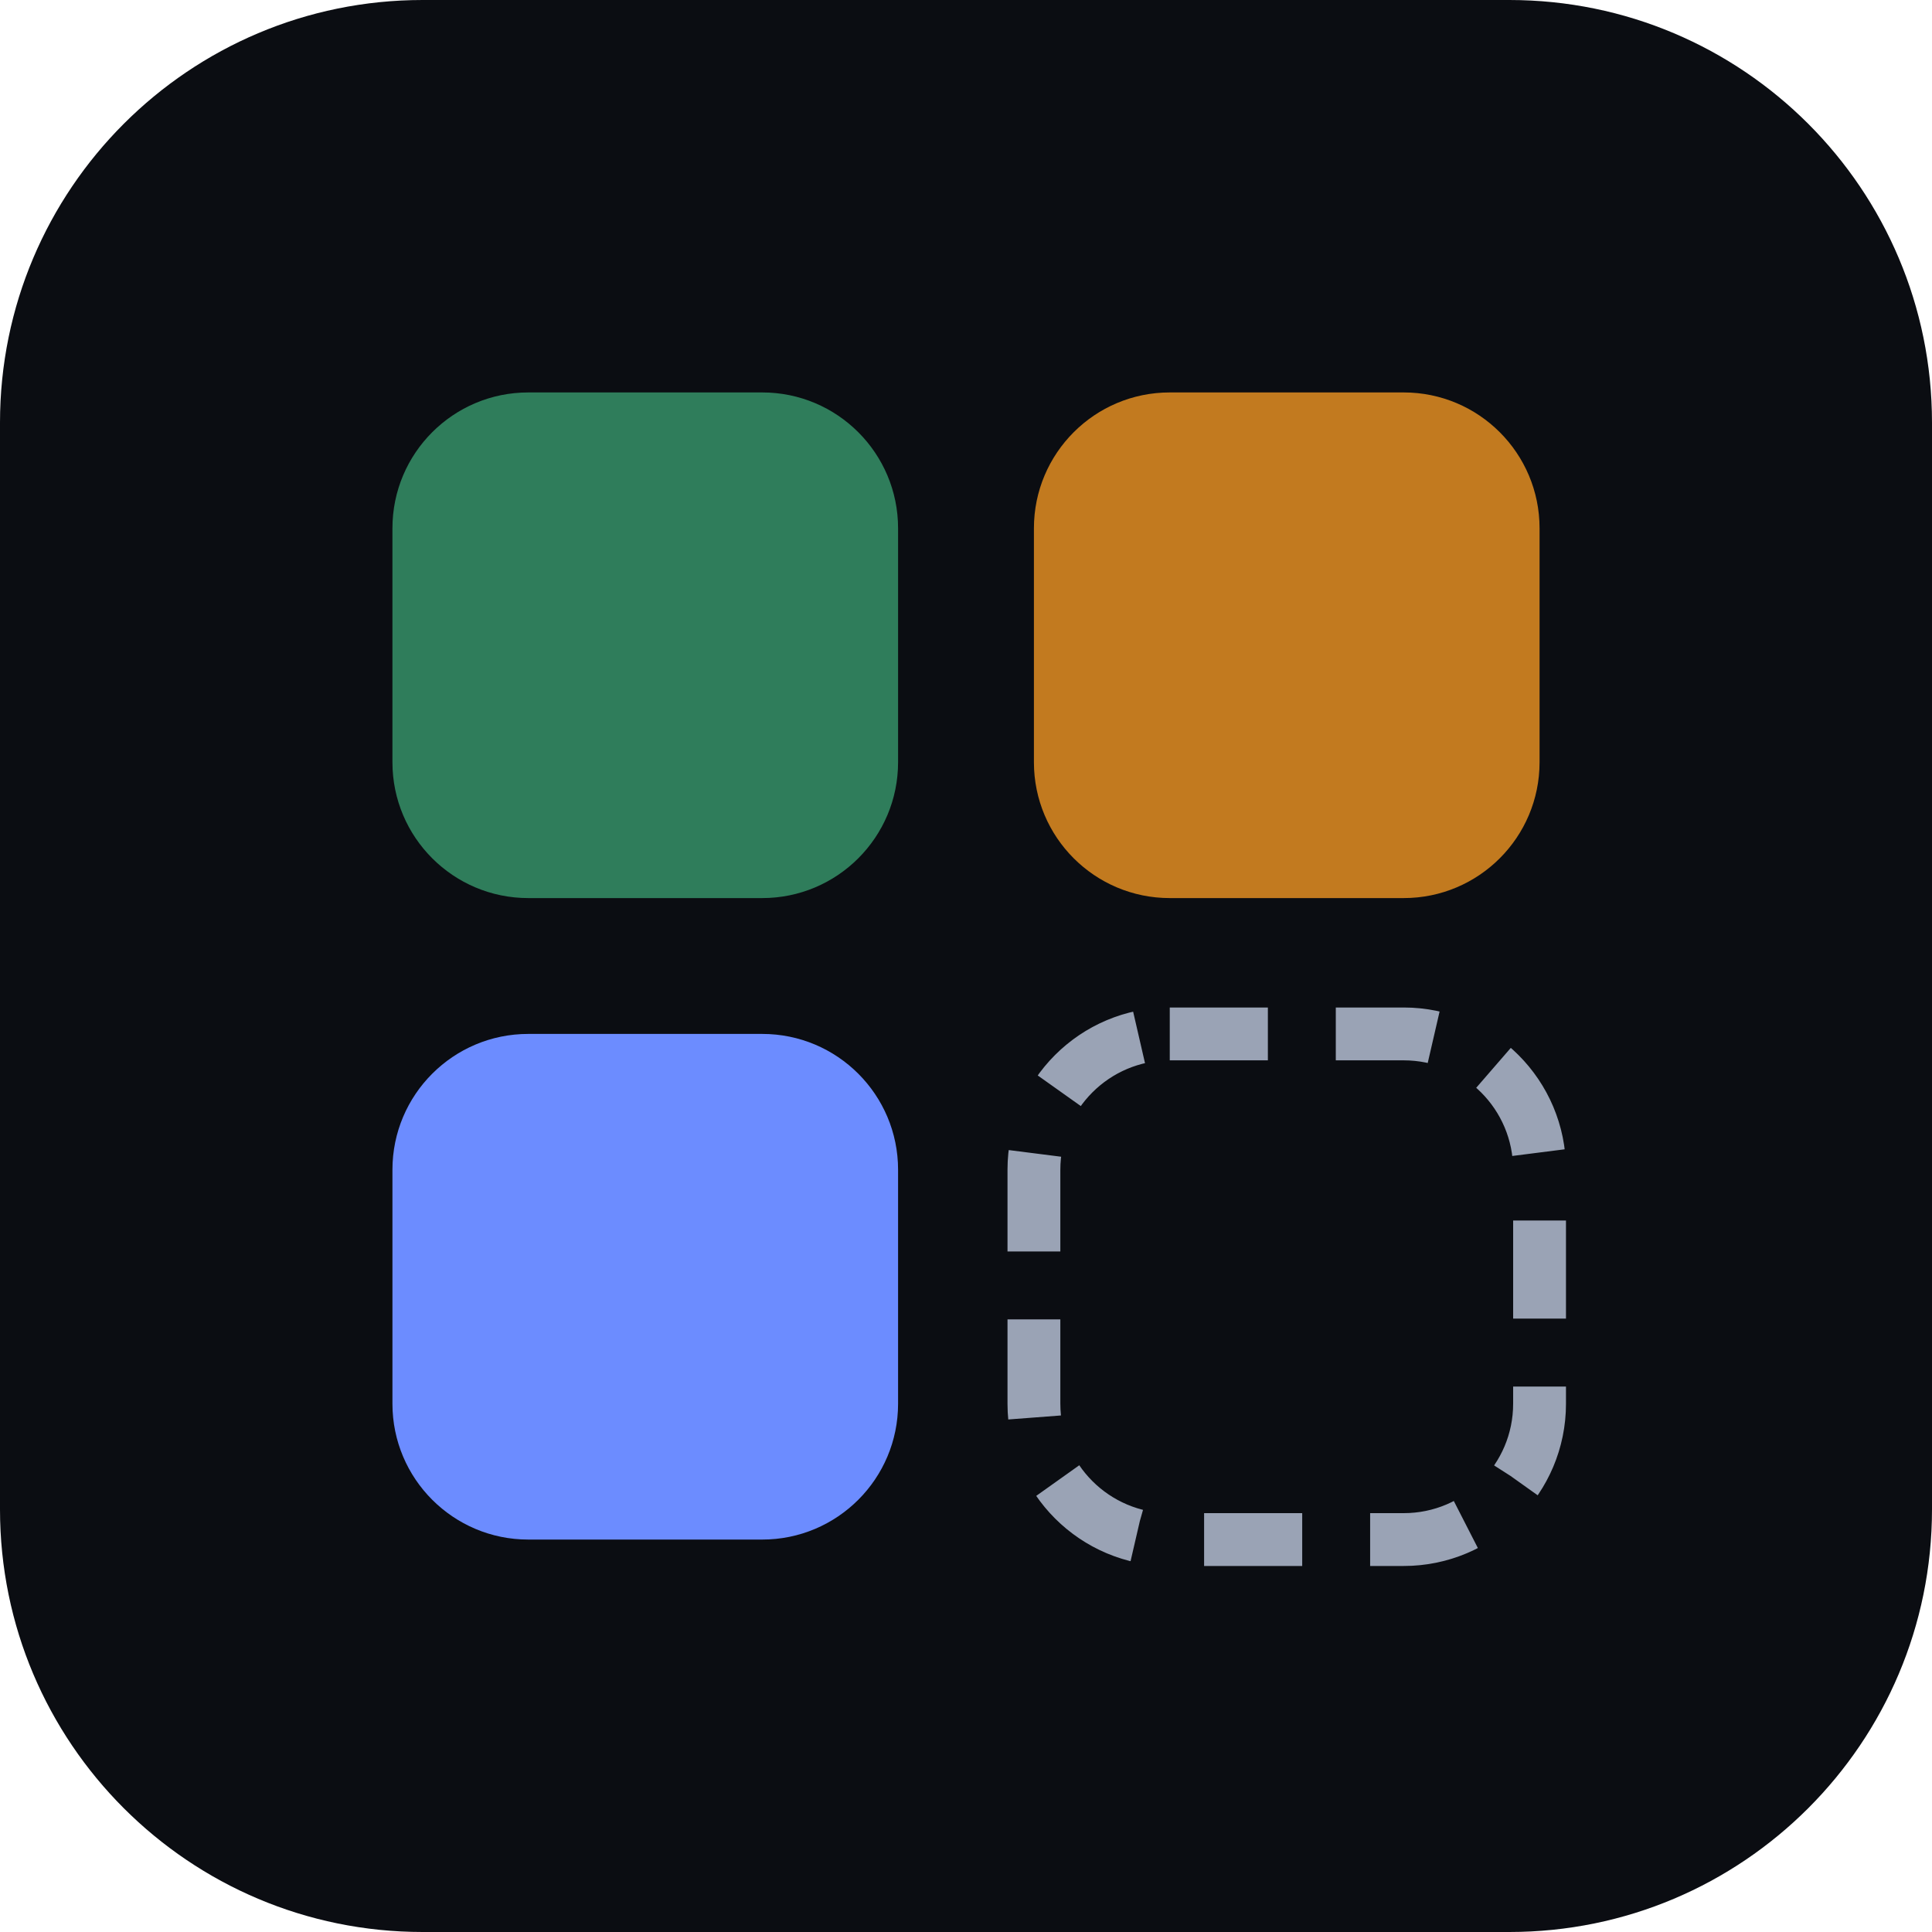
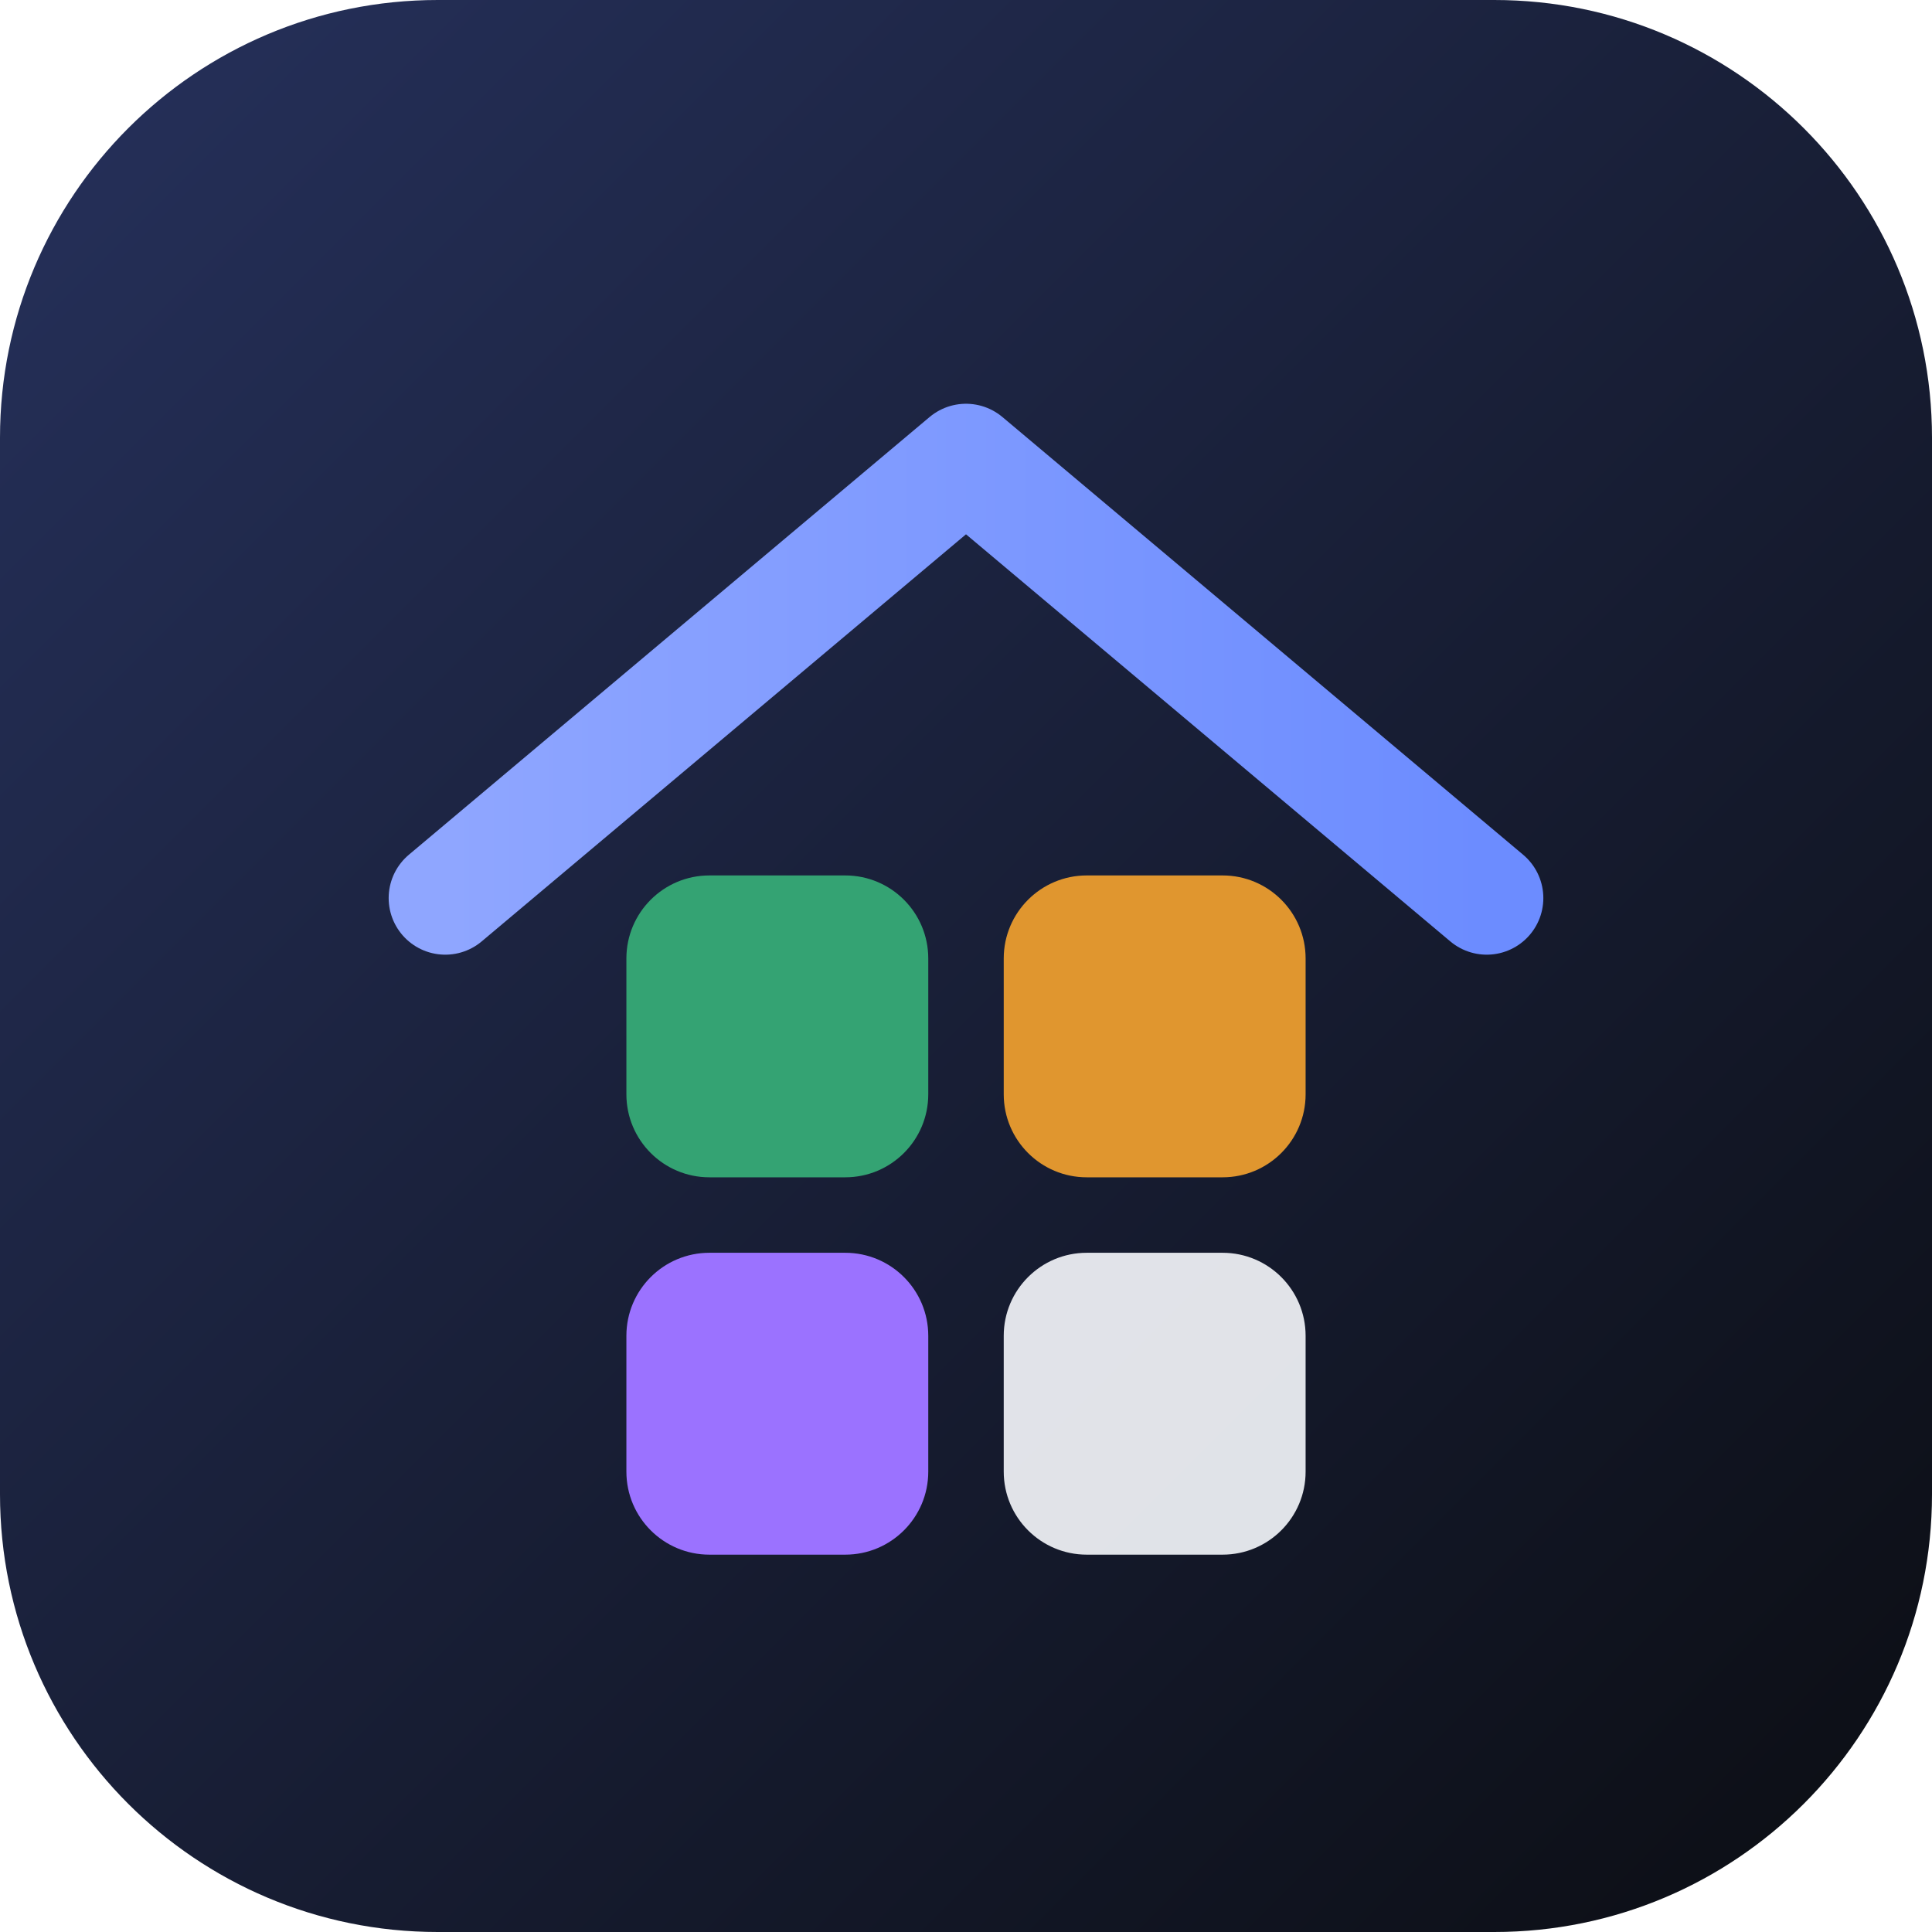
<svg xmlns="http://www.w3.org/2000/svg" viewBox="0 0 512 512">
-   <rect width="512" height="512" rx="112" fill="#0b0d12" />
-   <rect x="104" y="104" width="134" height="134" rx="36" fill="#2f7d5b" />
-   <rect x="274" y="104" width="134" height="134" rx="36" fill="#c27a1f" />
-   <rect x="104" y="274" width="134" height="134" rx="36" fill="#6c8cff" />
-   <rect x="274" y="274" width="134" height="134" rx="36" fill="none" stroke="#9aa3b5" stroke-width="14" stroke-dasharray="26 18" />
+   <defs>
+     <linearGradient id="sfondo" x1="0" y1="0" x2="1" y2="1">
+       <stop offset="0" stop-color="#26315c" />
+       <stop offset="1" stop-color="#0b0d12" />
+     </linearGradient>
+     <linearGradient id="tetto" x1="0" y1="0" x2="1" y2="0">
+       <stop offset="0" stop-color="#8fa6ff" />
+       <stop offset="1" stop-color="#6c8cff" />
+     </linearGradient>
+   </defs>
+   <rect width="512" height="512" rx="116" fill="url(#sfondo)" />
+   <path d="M118 238 L256 122 L394 238" fill="none" stroke="url(#tetto)" stroke-width="30" stroke-linecap="round" stroke-linejoin="round" />
+   <rect x="166" y="232" width="80" height="80" rx="22" fill="#34a373" />
+   <rect x="266" y="232" width="80" height="80" rx="22" fill="#e0962f" />
+   <rect x="166" y="332" width="80" height="80" rx="22" fill="#9b72ff" />
+   <rect x="266" y="332" width="80" height="80" rx="22" fill="#f2f4f8" opacity=".92" />
</svg>
